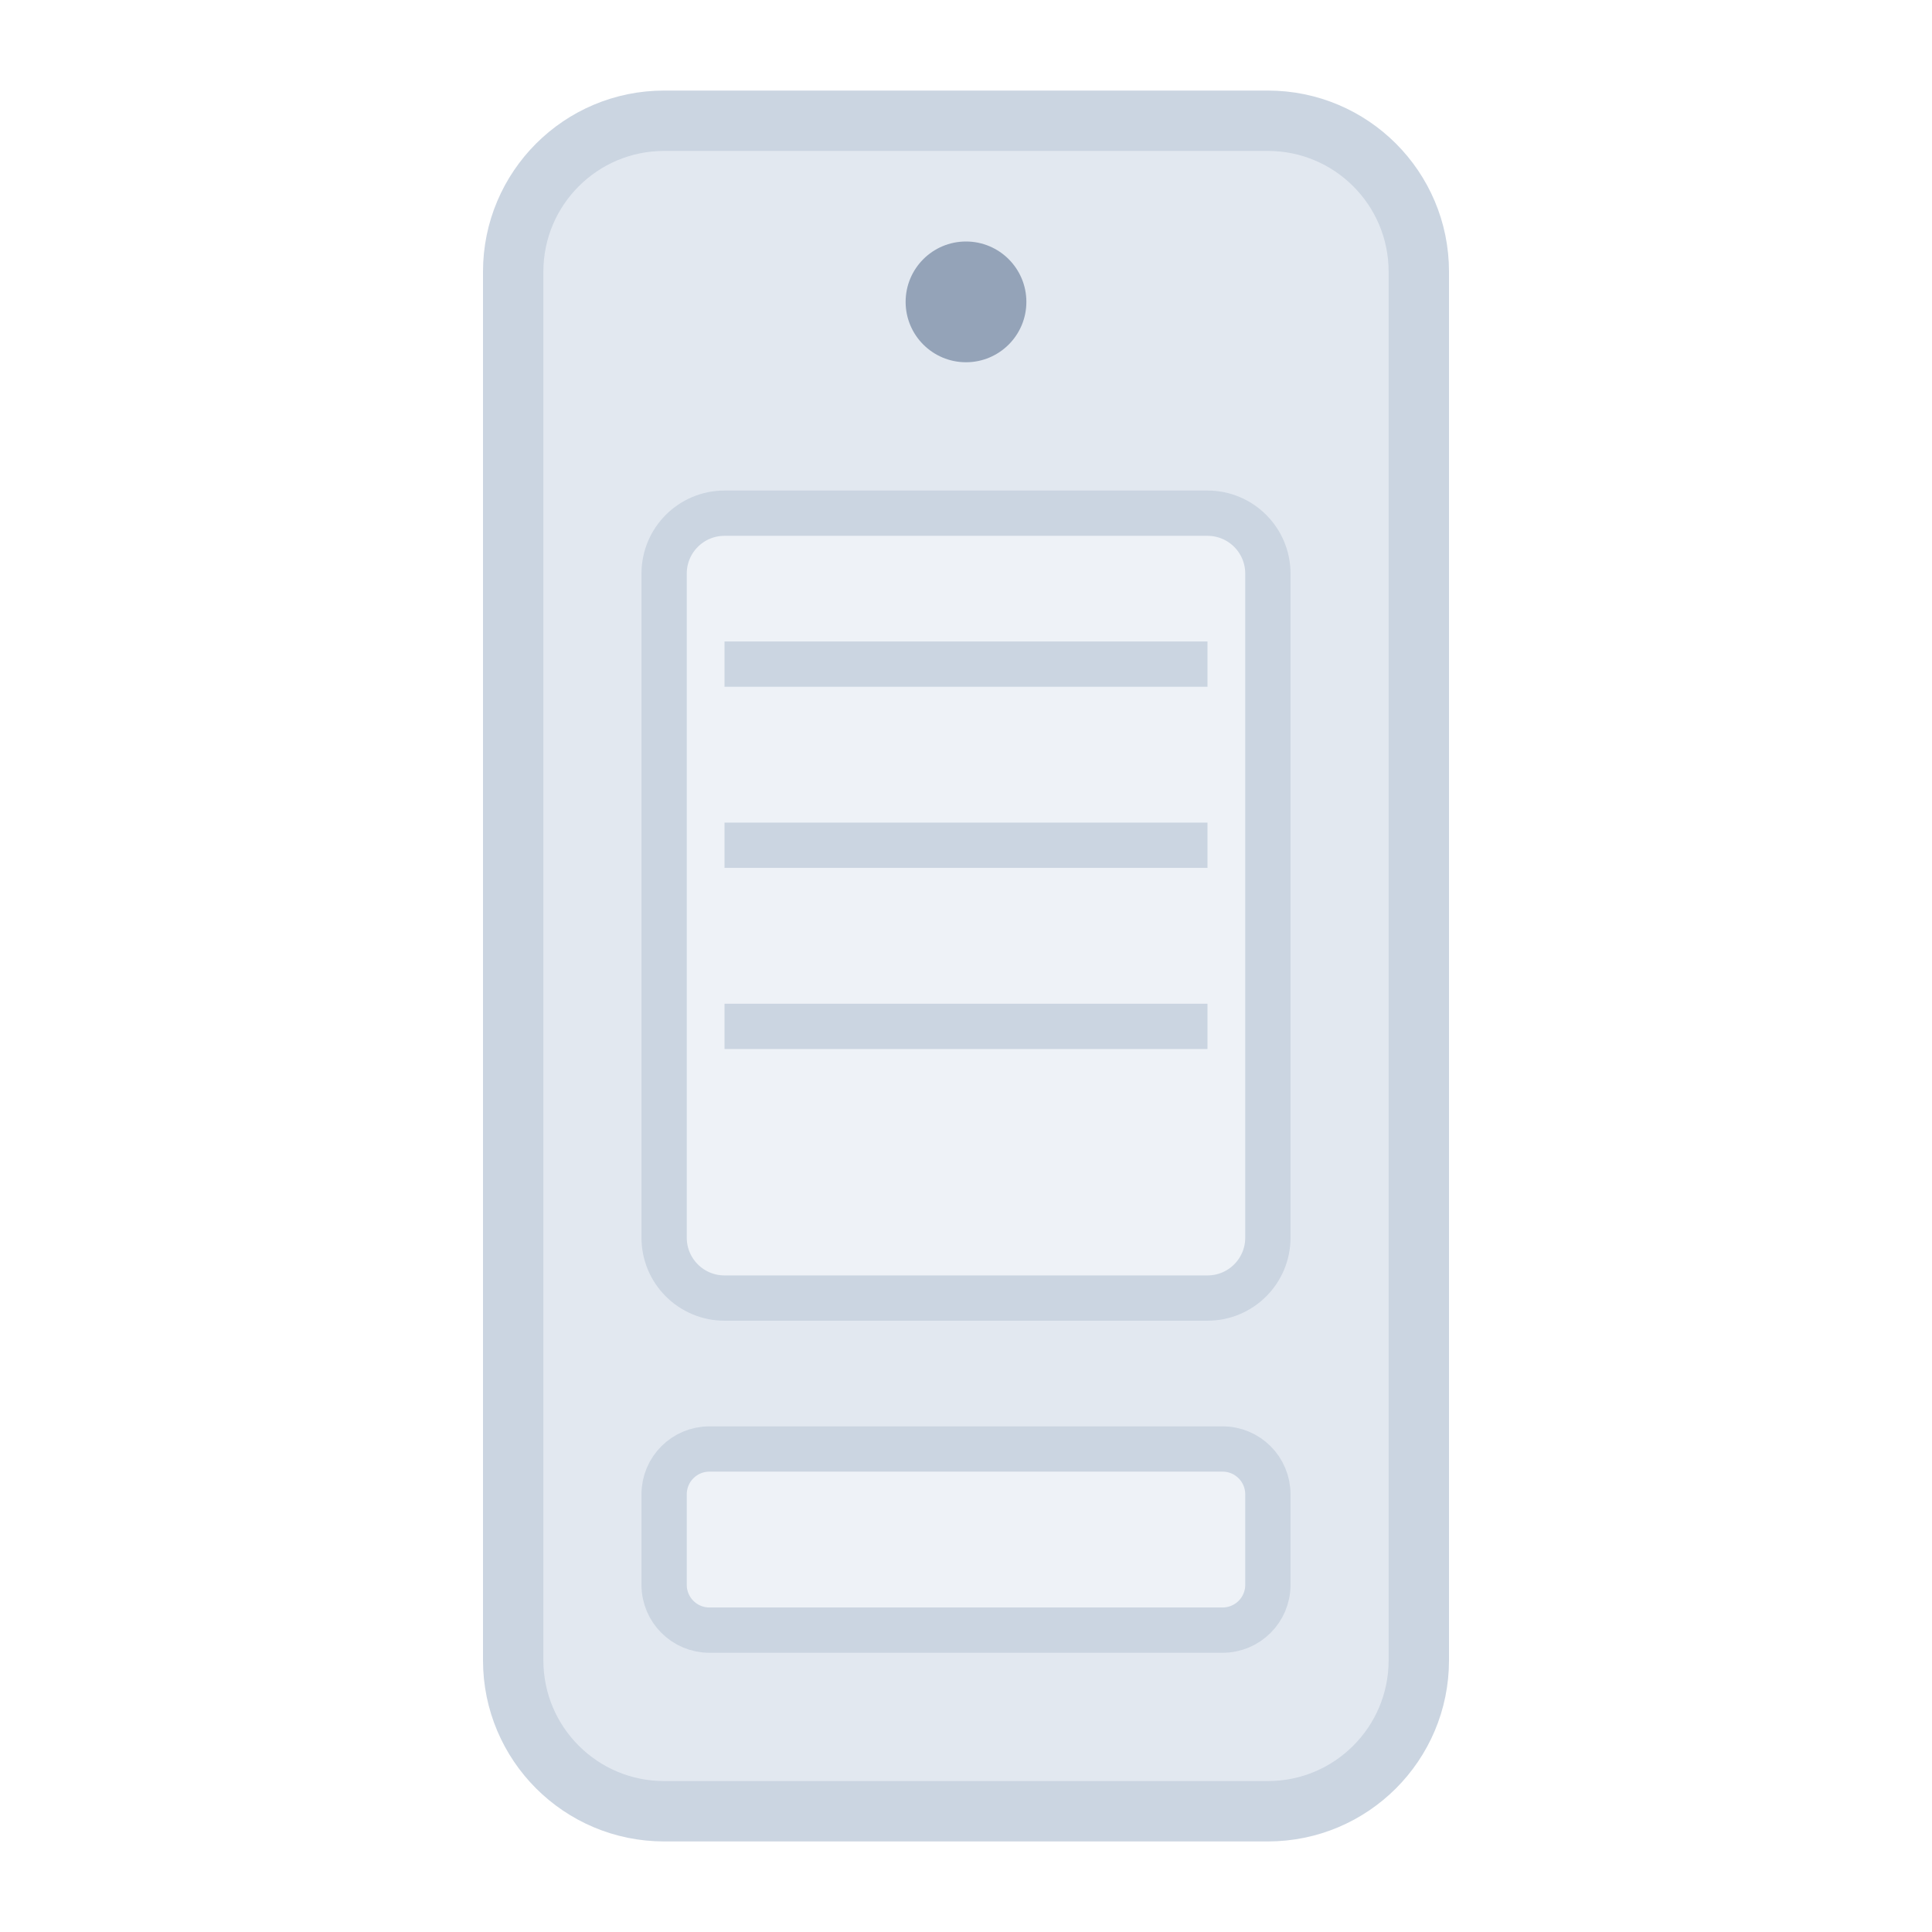
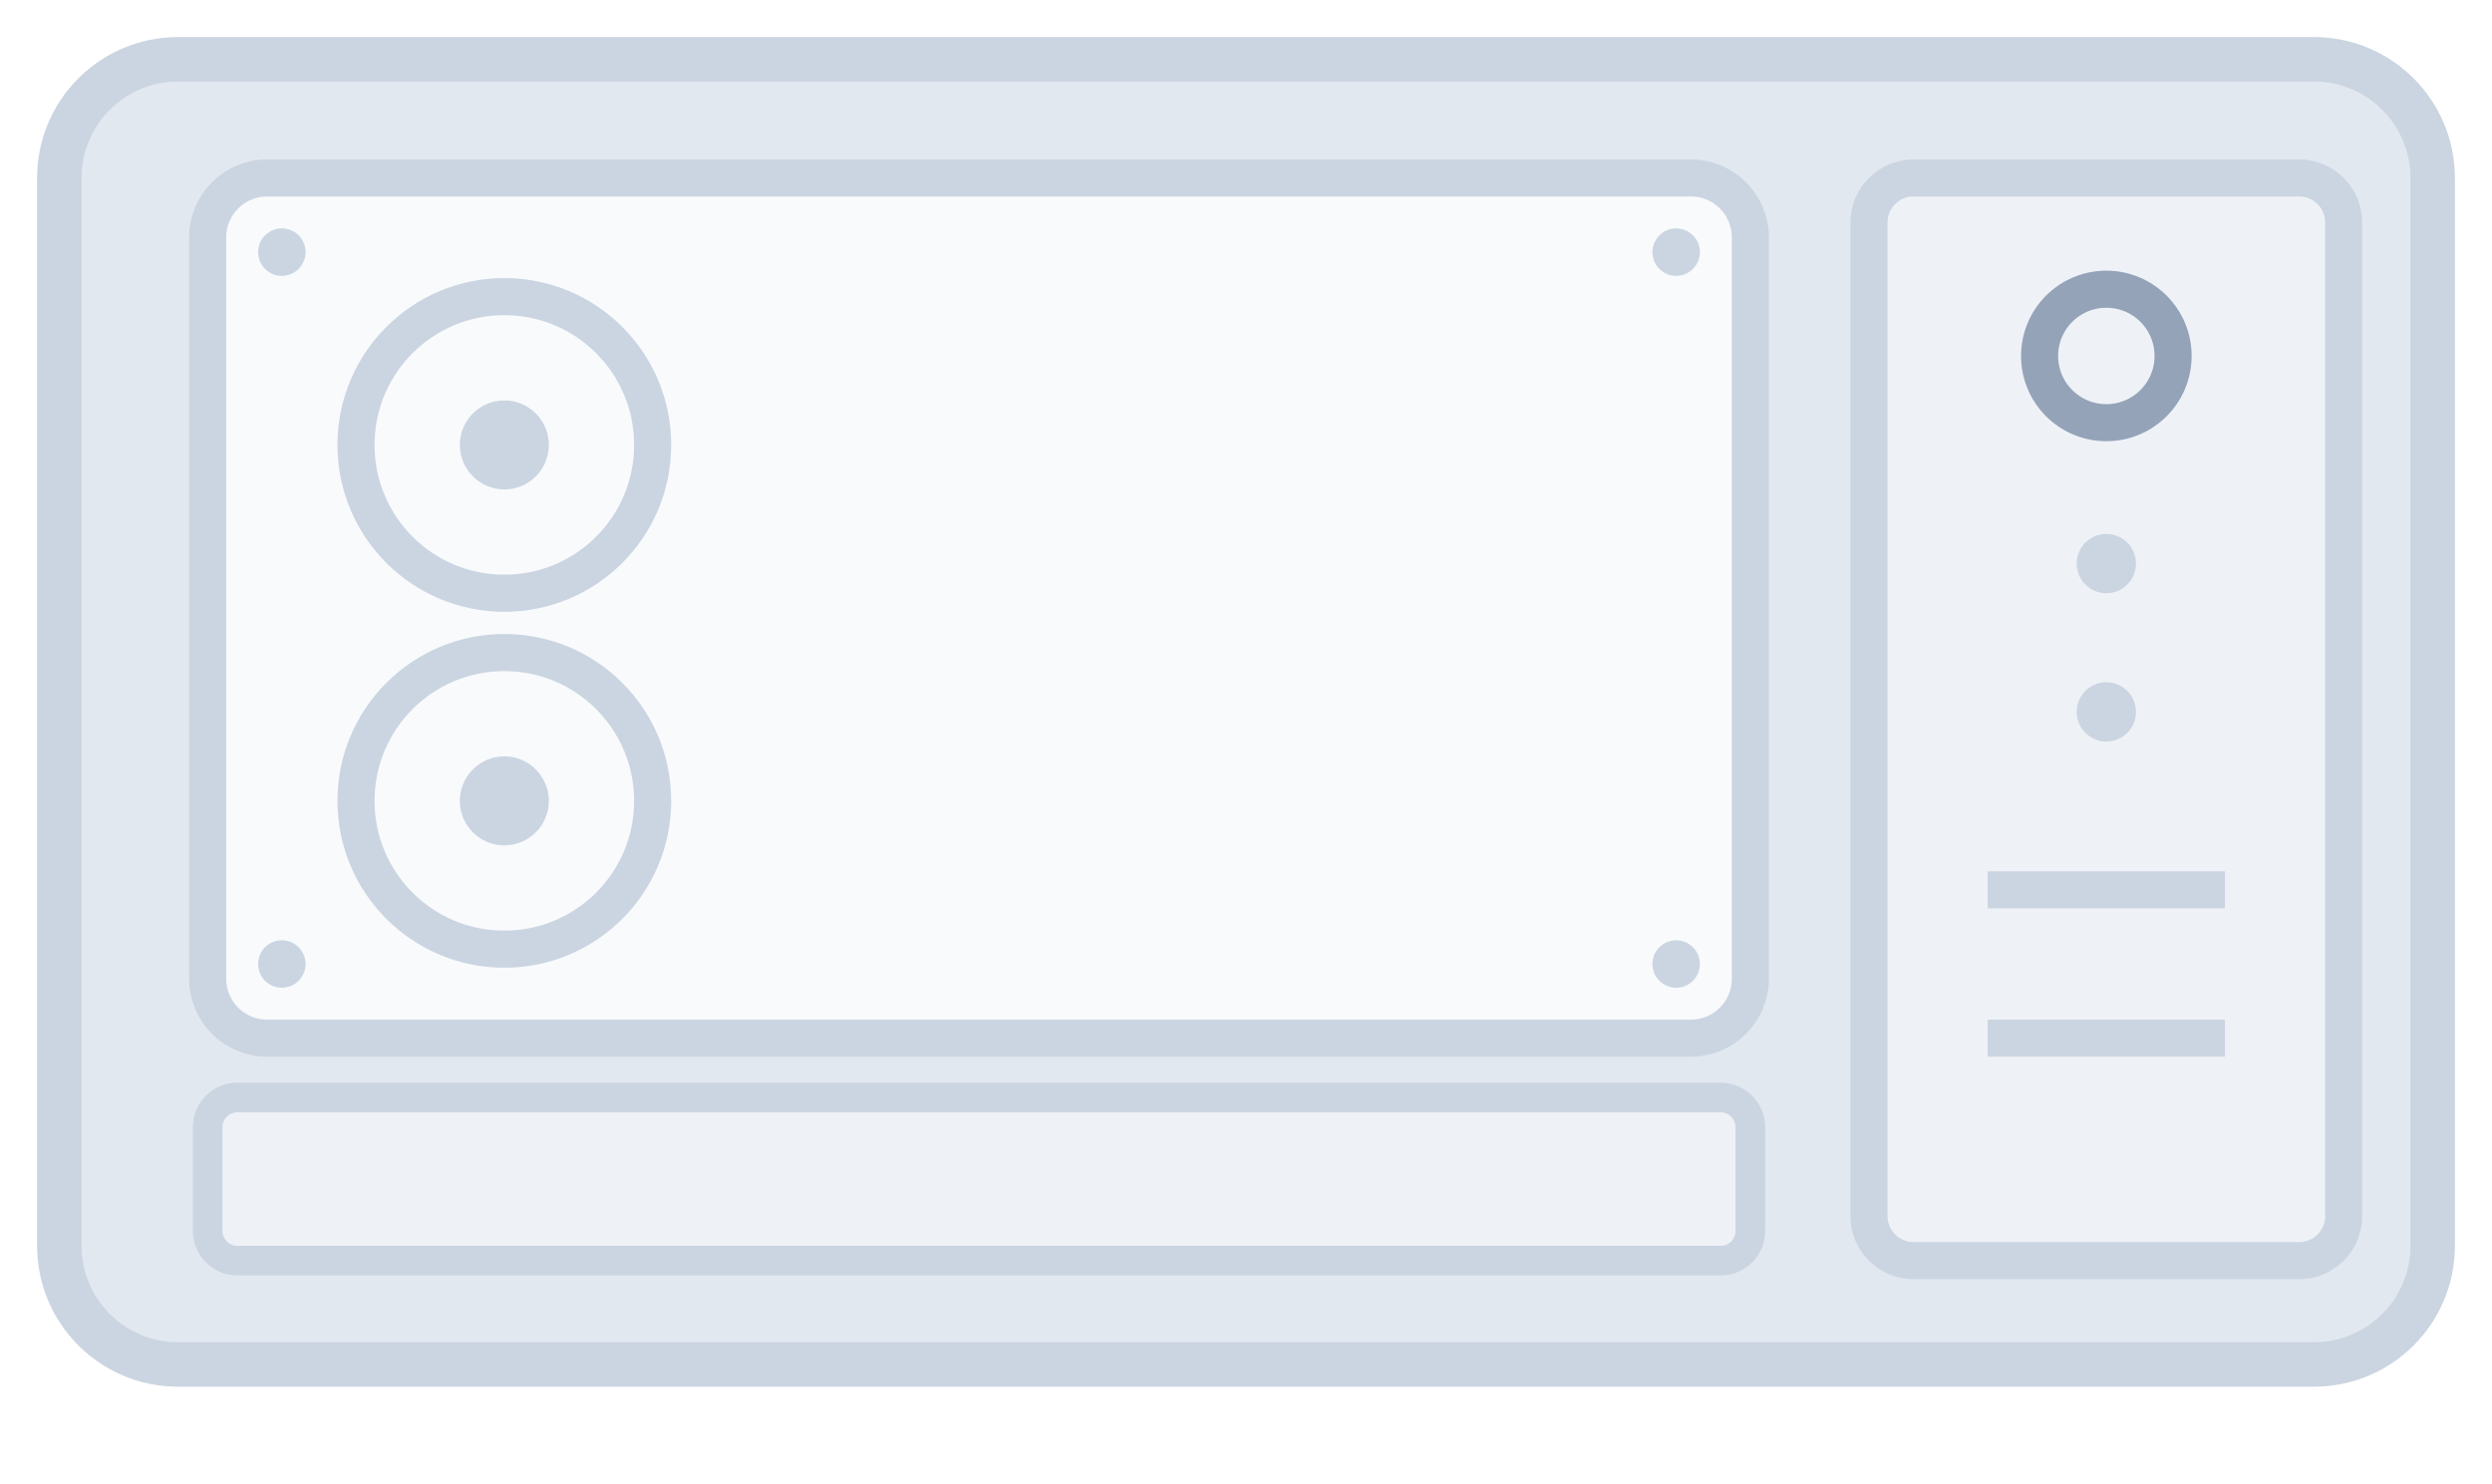
- <svg xmlns="http://www.w3.org/2000/svg" viewBox="0 0 128 128" fill="none" role="img" aria-label="CASE">
-   <rect x="34" y="8" width="60" height="112" rx="10" fill="#e2e8f0" stroke="#cbd5e1" stroke-width="4" />
-   <rect x="44" y="34" width="40" height="52" rx="4" fill="#eef2f7" stroke="#cbd5e1" stroke-width="3" />
-   <line x1="48" y1="44" x2="80" y2="44" stroke="#cbd5e1" stroke-width="3" />
-   <line x1="48" y1="56" x2="80" y2="56" stroke="#cbd5e1" stroke-width="3" />
-   <line x1="48" y1="68" x2="80" y2="68" stroke="#cbd5e1" stroke-width="3" />
-   <circle cx="64" cy="20" r="4" fill="#94a3b8" />
-   <rect x="44" y="96" width="40" height="12" rx="3" fill="#eef2f7" stroke="#cbd5e1" stroke-width="3" />
+ <svg xmlns="http://www.w3.org/2000/svg" viewBox="0 0 168 100" fill="none" role="img" aria-label="CASE">
+   <rect x="4" y="4" width="160" height="88" rx="8" fill="#e2e8f0" stroke="#cbd5e1" stroke-width="3" />
+   <rect x="14" y="12" width="104" height="58" rx="4" fill="#f8fafc" stroke="#cbd5e1" stroke-width="2.5" />
+   <circle cx="19" cy="17" r="1.6" fill="#cbd5e1" />
+   <circle cx="113" cy="17" r="1.6" fill="#cbd5e1" />
+   <circle cx="19" cy="65" r="1.6" fill="#cbd5e1" />
+   <circle cx="113" cy="65" r="1.6" fill="#cbd5e1" />
+   <circle cx="34" cy="30" r="10" stroke="#cbd5e1" stroke-width="2.5" />
+   <circle cx="34" cy="54" r="10" stroke="#cbd5e1" stroke-width="2.5" />
+   <circle cx="34" cy="30" r="3" fill="#cbd5e1" />
+   <circle cx="34" cy="54" r="3" fill="#cbd5e1" />
+   <rect x="14" y="74" width="104" height="11" rx="2" fill="#eef2f7" stroke="#cbd5e1" stroke-width="2" />
+   <rect x="126" y="12" width="32" height="73" rx="3" fill="#eef2f7" stroke="#cbd5e1" stroke-width="2.5" />
+   <circle cx="142" cy="24" r="4.5" stroke="#94a3b8" stroke-width="2.5" />
+   <circle cx="142" cy="38" r="2" fill="#cbd5e1" />
+   <circle cx="142" cy="48" r="2" fill="#cbd5e1" />
+   <line x1="134" y1="60" x2="150" y2="60" stroke="#cbd5e1" stroke-width="2.5" />
+   <line x1="134" y1="70" x2="150" y2="70" stroke="#cbd5e1" stroke-width="2.5" />
</svg>
